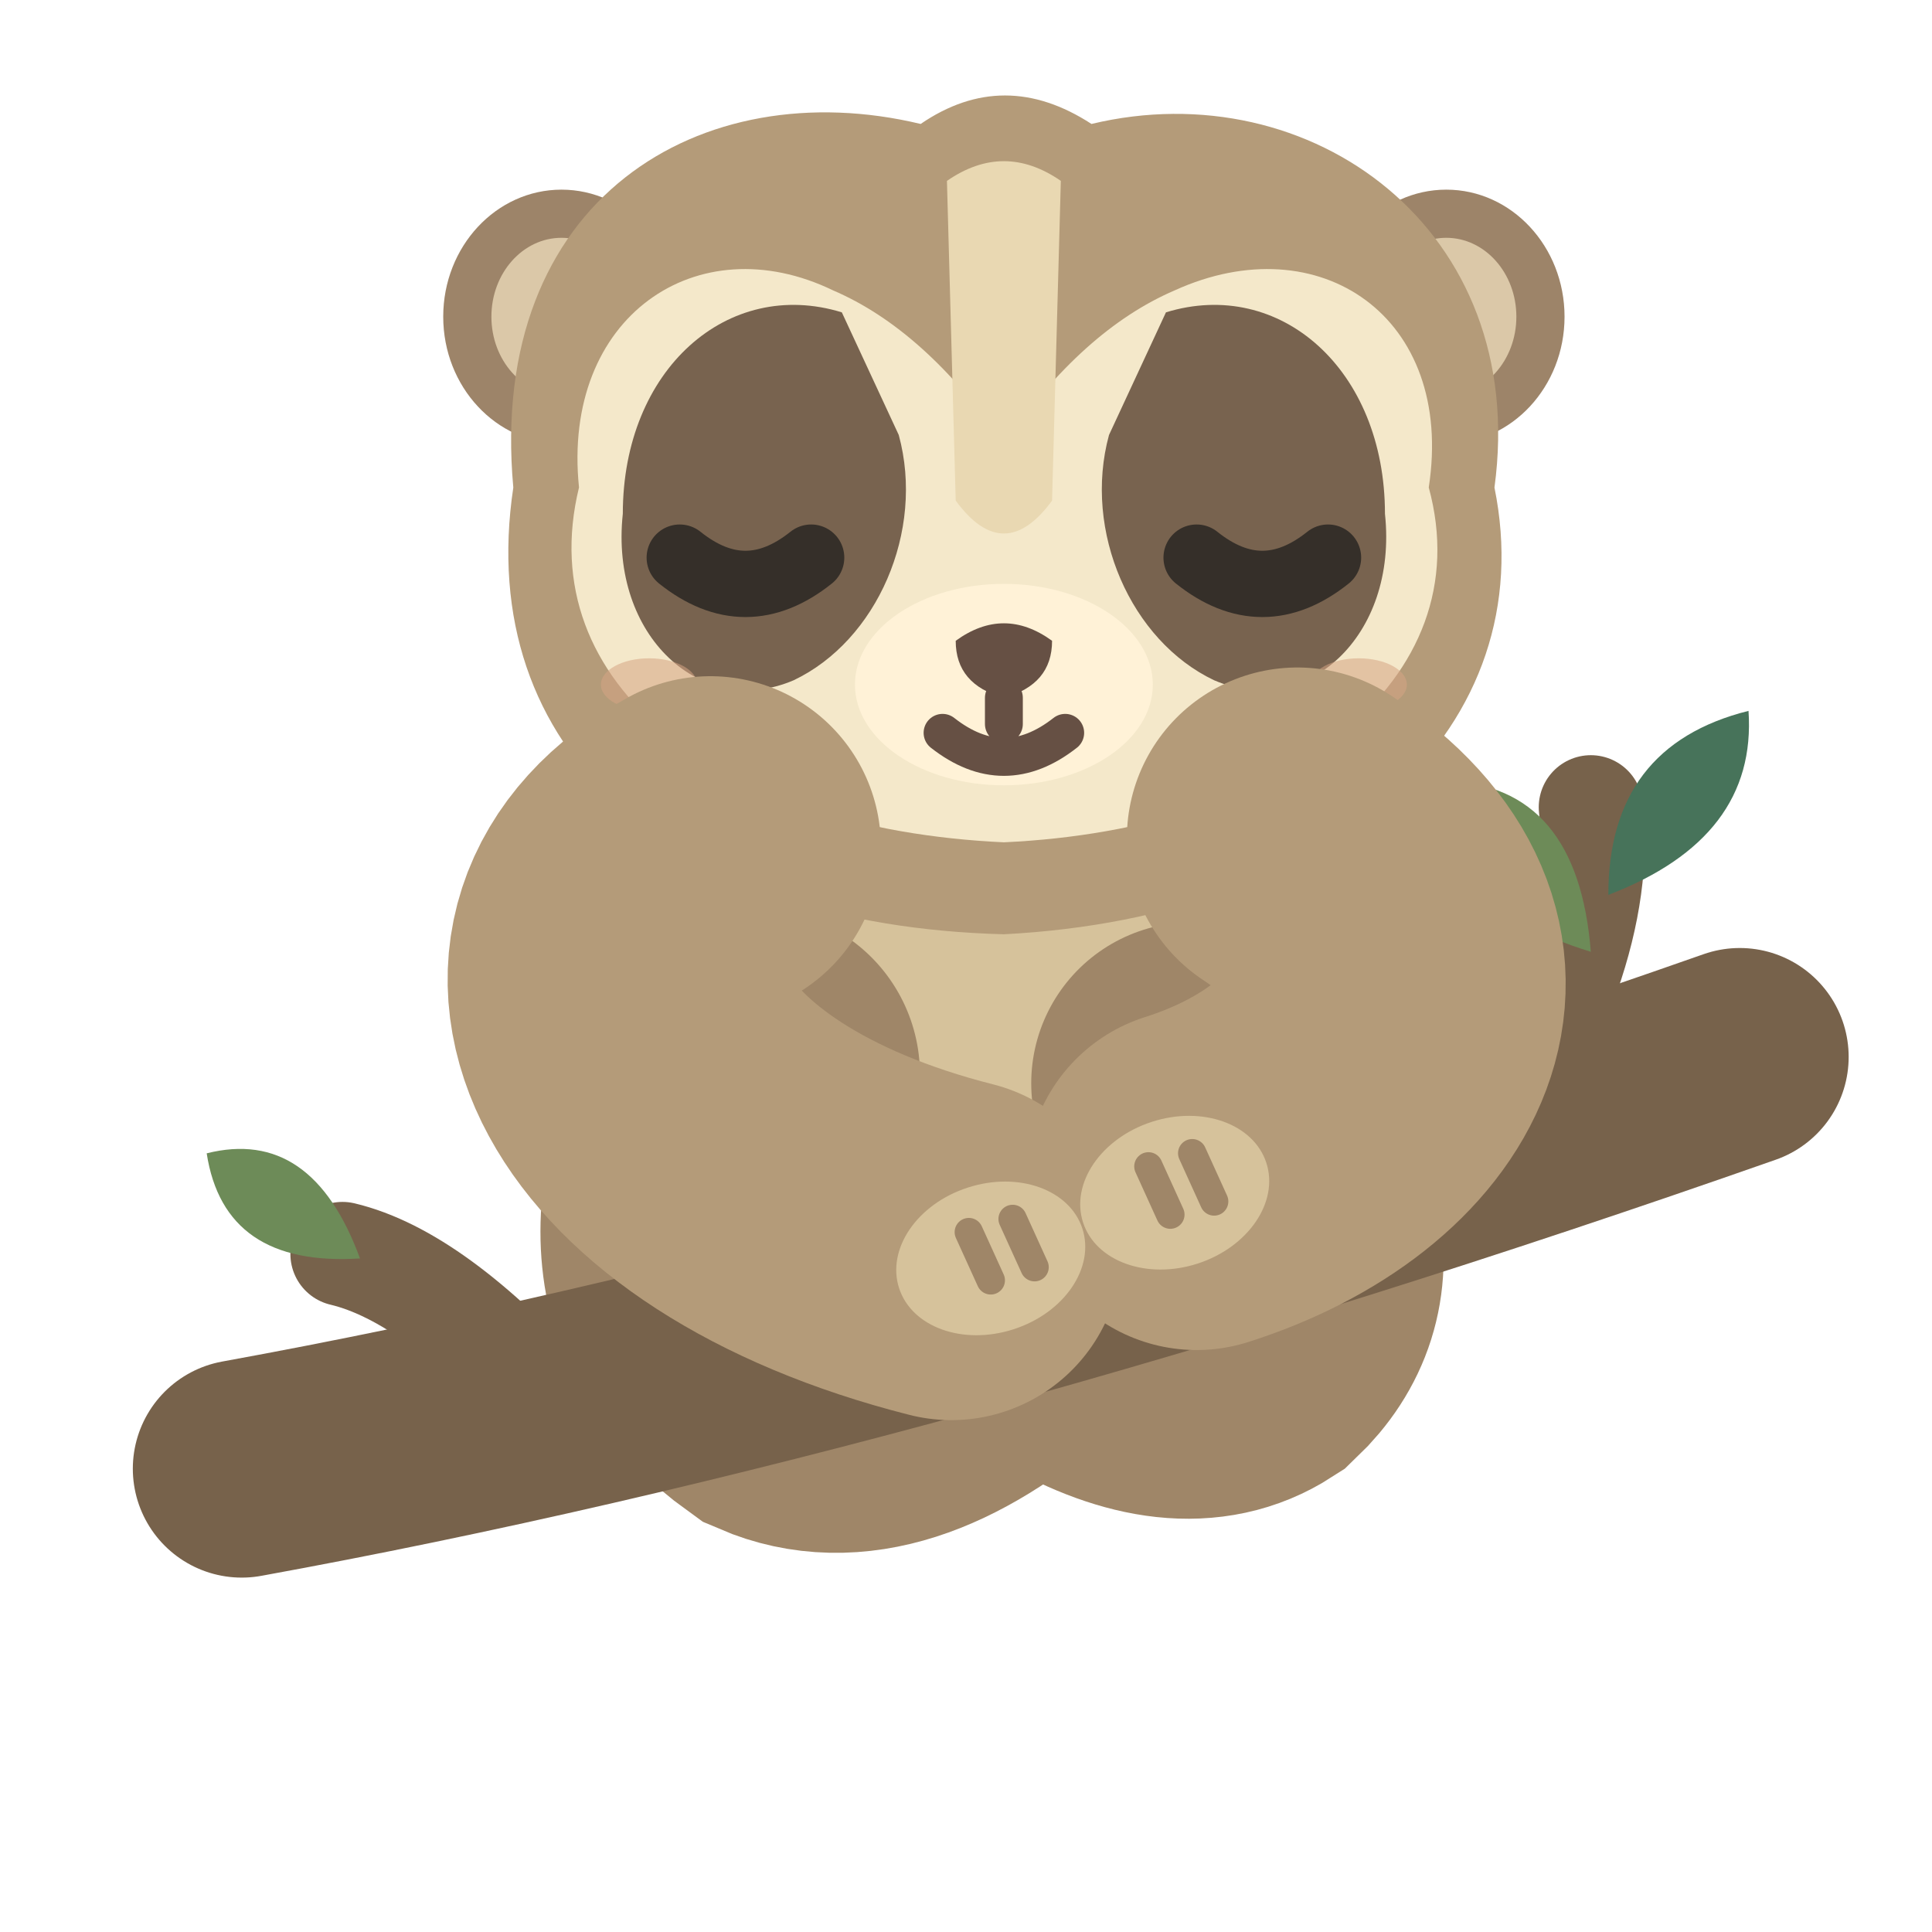
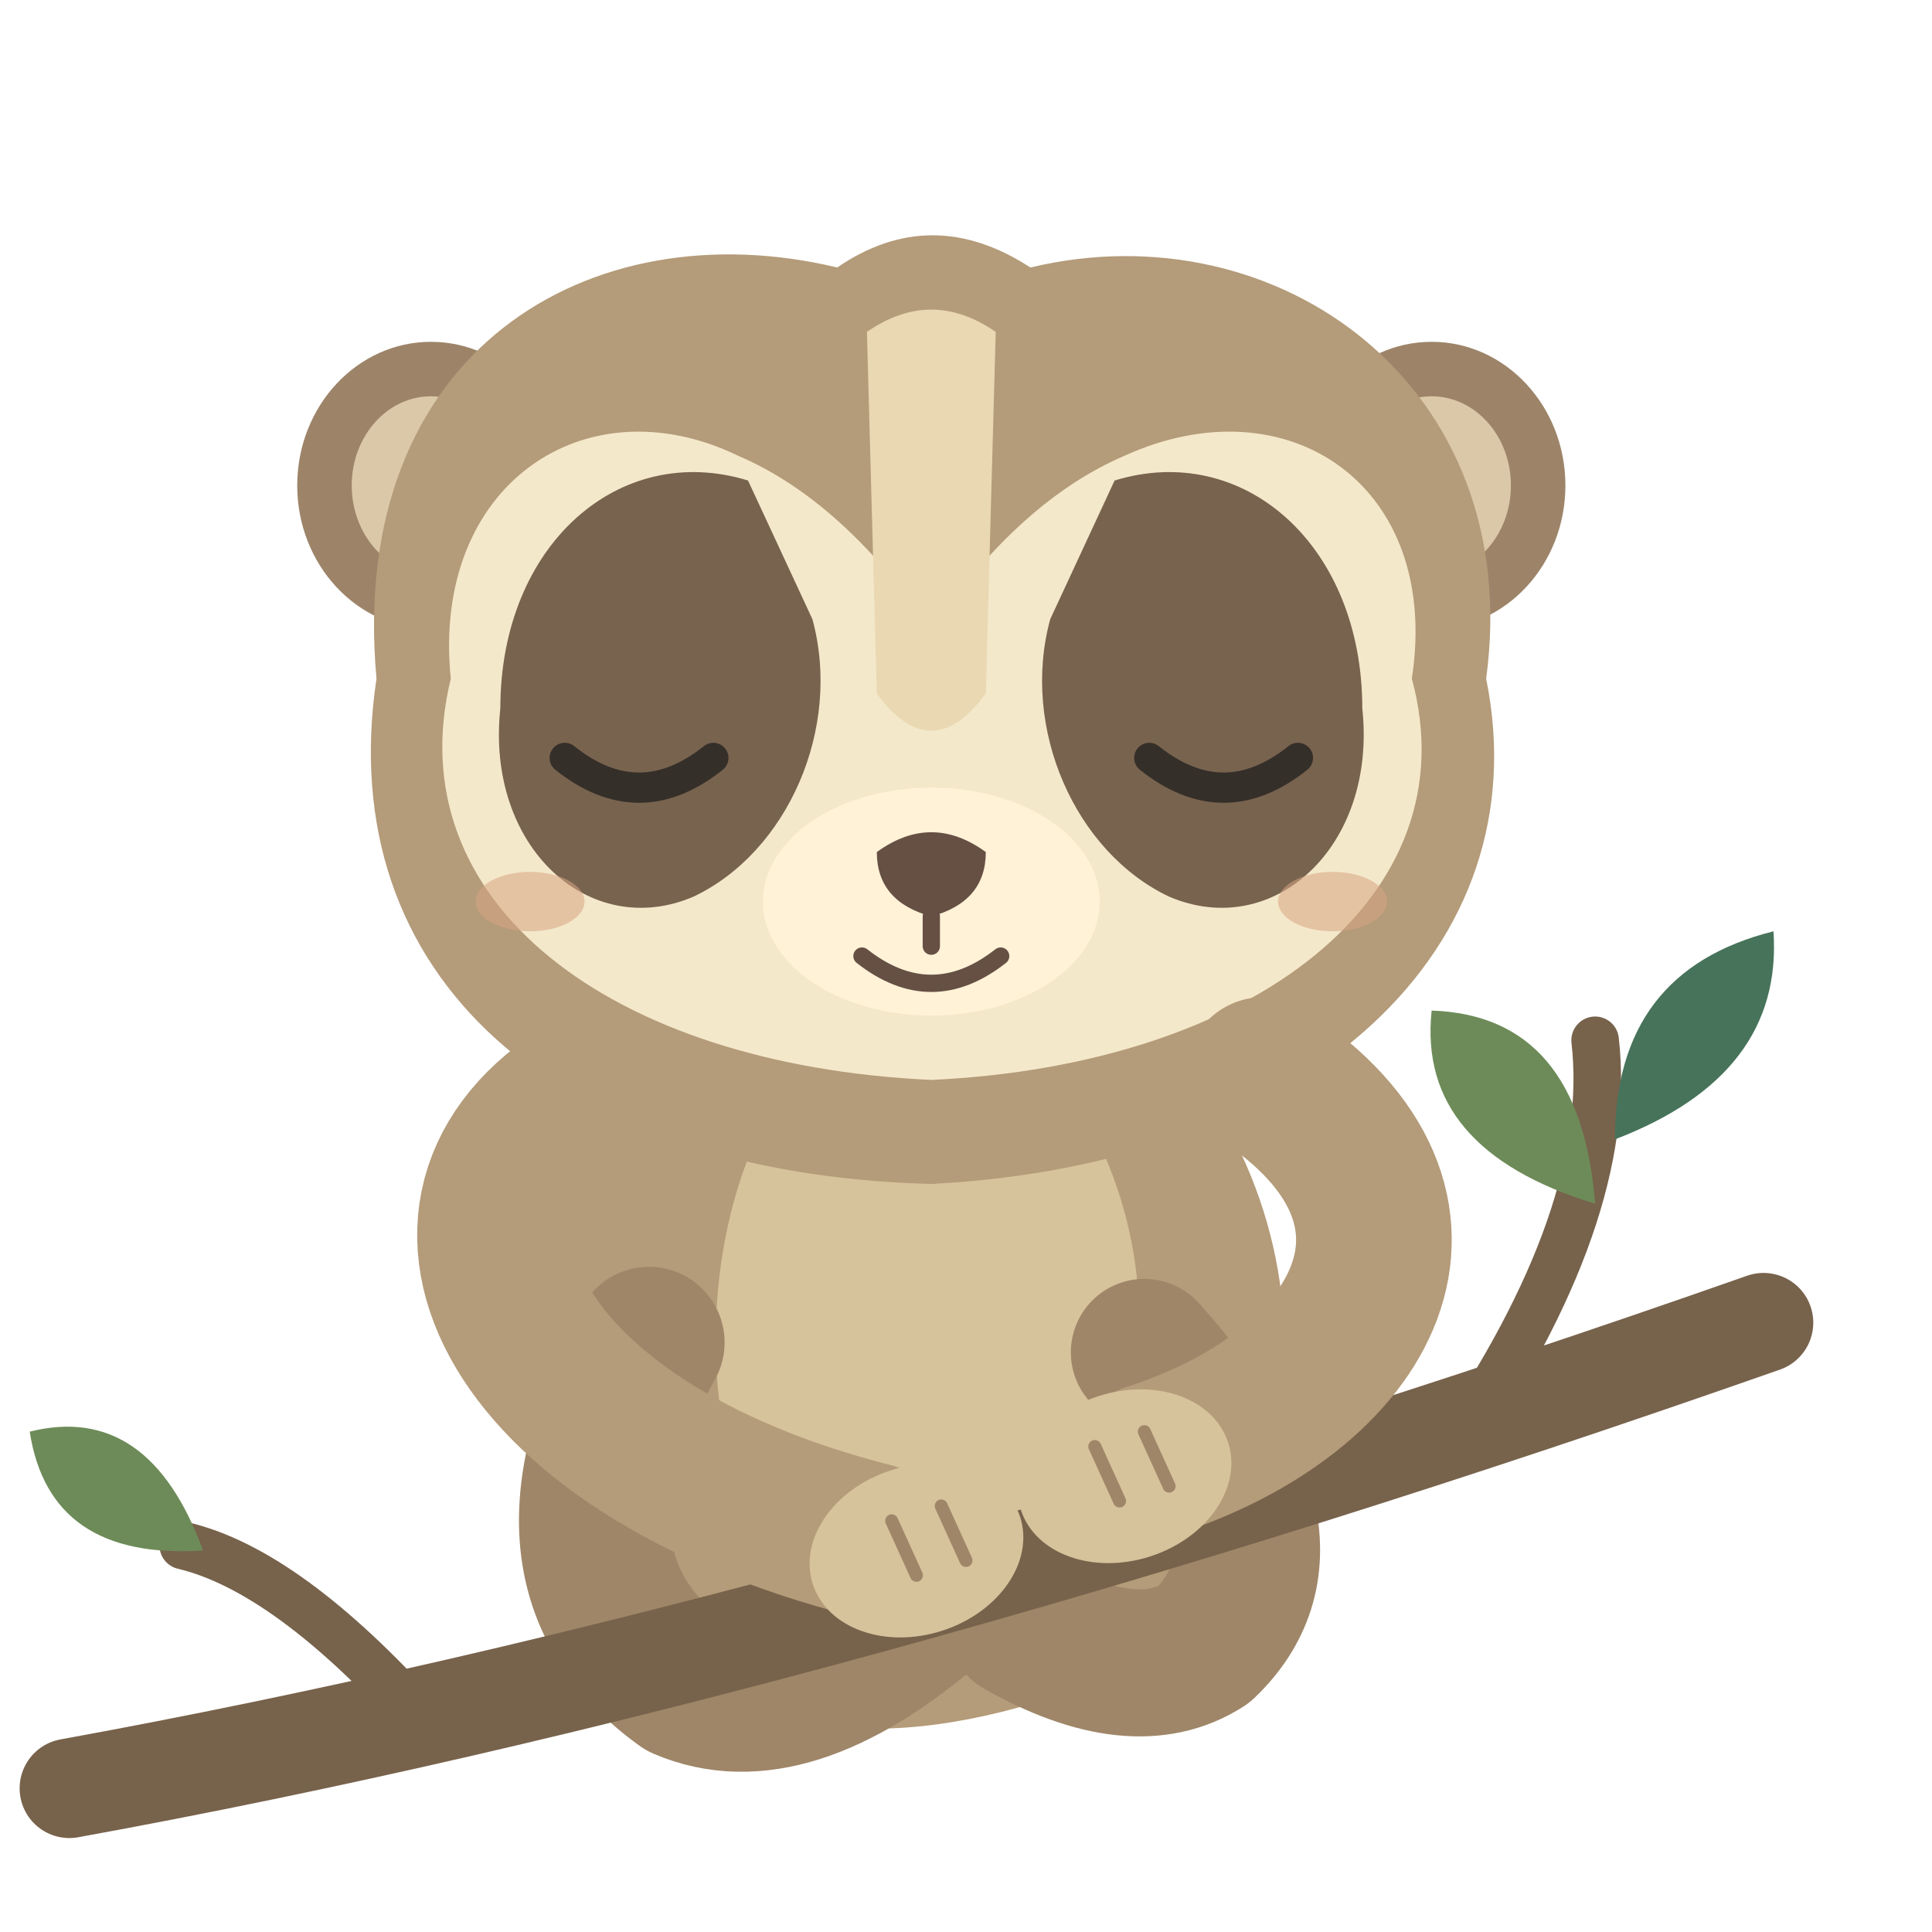
- <svg xmlns="http://www.w3.org/2000/svg" width="204" height="204" viewBox="198 978 204 204" fill="none">
-   <path d="M286.425 1054.91C263.3 1064.63 265.15 1101.63 277.175 1118.74C286.733 1128.6 300.608 1130.15 318.8 1123.36C336.375 1115.5 344.7 1087.29 327.587 1065.09L286.425 1054.91Z" fill="#B49B79" />
-   <path d="M294.288 1063.24C281.338 1074.34 280.875 1103.01 290.588 1112.73C298.604 1119.82 306.775 1119.35 315.1 1111.34C328.05 1097 324.35 1075.73 314.175 1064.63L294.288 1063.24Z" fill="#D6C29B" />
-   <path d="M277.637 1091.45C269.929 1105.63 271.008 1116.27 280.875 1123.36C287.35 1126.14 295.058 1123.67 304 1115.96" stroke="#9F8668" stroke-width="35" stroke-linecap="round" />
-   <path d="M323.887 1092.38C334.371 1104.09 336.221 1113.19 329.437 1119.66C325.121 1122.44 319.417 1121.82 312.325 1117.81" stroke="#9F8668" stroke-width="34" stroke-linecap="round" />
-   <path d="M223.525 1133.08C271.008 1124.44 323.733 1109.95 381.7 1089.6" stroke="#77624B" stroke-width="23" stroke-linecap="round" />
-   <path d="M352.563 1101.63C362.738 1086.83 367.208 1074.03 365.975 1063.24M256.363 1126.6C248.038 1117.35 240.638 1111.95 234.163 1110.41" stroke="#77624B" stroke-width="11" stroke-linecap="round" />
-   <path d="M365.975 1078.5C354.875 1075.11 349.787 1069.1 350.712 1060.46C359.962 1060.77 365.05 1066.78 365.975 1078.5Z" fill="#6D8B58" />
-   <path d="M367.825 1072.49C367.825 1062 372.758 1055.53 382.625 1053.06C383.242 1062 378.308 1068.48 367.825 1072.49Z" fill="#47735A" />
-   <path d="M236.012 1110.88C226.454 1111.49 221.058 1107.79 219.825 1099.78C227.225 1097.92 232.621 1101.62 236.012 1110.88Z" fill="#6D8B58" />
-   <path d="M257.288 1024.85C264.184 1024.85 269.775 1018.84 269.775 1011.44C269.775 1004.03 264.184 998.025 257.288 998.025C250.391 998.025 244.8 1004.03 244.8 1011.44C244.8 1018.84 250.391 1024.85 257.288 1024.85Z" fill="#9D8469" />
-   <path d="M350.713 1024.85C357.609 1024.85 363.2 1018.84 363.2 1011.44C363.2 1004.03 357.609 998.025 350.713 998.025C343.816 998.025 338.225 1004.03 338.225 1011.44C338.225 1018.84 343.816 1024.85 350.713 1024.85Z" fill="#9D8469" />
-   <path d="M257.287 1019.76C261.374 1019.76 264.687 1016.04 264.687 1011.44C264.687 1006.84 261.374 1003.11 257.287 1003.11C253.201 1003.11 249.887 1006.84 249.887 1011.44C249.887 1016.04 253.201 1019.76 257.287 1019.76Z" fill="#DBC8A8" />
-   <path d="M350.713 1019.76C354.799 1019.76 358.113 1016.04 358.113 1011.44C358.113 1006.84 354.799 1003.11 350.713 1003.11C346.626 1003.11 343.312 1006.84 343.312 1011.44C343.312 1016.04 346.626 1019.76 350.713 1019.76Z" fill="#DBC8A8" />
-   <path d="M252.2 1029.48C249.425 998.95 272.087 985.538 295.212 991.088C301.071 987.079 307.083 987.079 313.25 991.088C336.375 985.538 359.5 1002.19 355.8 1029.48C360.887 1054.45 339.612 1074.8 304 1076.65C268.85 1075.73 248.037 1057.23 252.2 1029.48Z" fill="#B49B79" />
-   <path d="M259.137 1029.47C257.287 1011.44 271.625 1001.72 285.962 1008.66C292.437 1011.44 298.45 1016.83 304 1024.85C309.55 1016.83 315.562 1011.44 322.037 1008.66C337.3 1001.72 351.637 1011.44 348.862 1029.47C354.412 1049.82 334.062 1065.55 304 1066.94C273.937 1065.55 254.05 1050.29 259.137 1029.47Z" fill="#F4E8CA" />
-   <path d="M286.888 1010.98C274.863 1007.28 263.763 1016.99 263.763 1032.25C262.375 1045.2 272.088 1053.99 281.8 1049.83C290.588 1045.66 295.675 1034.1 292.9 1023.93L286.888 1010.98Z" fill="#78634F" />
-   <path d="M321.113 1010.98C333.138 1007.28 344.238 1016.99 344.238 1032.25C345.625 1045.2 335.913 1053.99 326.2 1049.83C317.413 1045.66 312.325 1034.1 315.1 1023.93L321.113 1010.98Z" fill="#78634F" />
-   <path d="M297.988 997.1C301.996 994.325 306.004 994.325 310.013 997.1L309.088 1030.86C305.696 1035.49 302.304 1035.49 298.913 1030.86L297.988 997.1Z" fill="#E9D8B2" />
-   <path d="M269.775 1036.88C274.4 1040.58 279.025 1040.58 283.65 1036.88M324.35 1036.88C328.975 1040.58 333.6 1040.58 338.225 1036.88" stroke="#352F29" stroke-width="7" stroke-linecap="round" />
-   <path d="M304 1060.92C312.685 1060.92 319.725 1056.16 319.725 1050.29C319.725 1044.41 312.685 1039.65 304 1039.65C295.315 1039.65 288.275 1044.41 288.275 1050.29C288.275 1056.16 295.315 1060.92 304 1060.92Z" fill="#FFF2D7" />
-   <path d="M298.913 1045.66C302.304 1043.2 305.696 1043.2 309.088 1045.66C309.088 1048.75 307.392 1050.75 304 1051.68C300.608 1050.75 298.913 1048.75 298.913 1045.66Z" fill="#665044" />
-   <path d="M304 1051.68V1054.45M297.525 1055.38C301.842 1058.77 306.158 1058.77 310.475 1055.38" stroke="#665044" stroke-width="4" stroke-linecap="round" />
-   <path opacity="0.55" d="M266.537 1053.06C269.347 1053.06 271.625 1051.82 271.625 1050.29C271.625 1048.75 269.347 1047.51 266.537 1047.51C263.728 1047.51 261.45 1048.75 261.45 1050.29C261.45 1051.82 263.728 1053.06 266.537 1053.06Z" fill="#D6A484" />
-   <path opacity="0.55" d="M341.463 1053.06C344.272 1053.06 346.55 1051.82 346.55 1050.29C346.55 1048.75 344.272 1047.51 341.463 1047.51C338.653 1047.51 336.375 1048.75 336.375 1050.29C336.375 1051.82 338.653 1053.06 341.463 1053.06Z" fill="#D6A484" />
-   <path d="M273.012 1067.4C253.587 1078.04 263.762 1101.16 298.45 1109.95" stroke="#B49B79" stroke-width="36" stroke-linecap="round" />
-   <path d="M334.988 1066.48C353.95 1078.96 344.7 1096.08 324.35 1102.55" stroke="#B49B79" stroke-width="36" stroke-linecap="round" />
-   <path d="M305.042 1118.35C310.387 1116.62 313.631 1111.86 312.29 1107.73C310.948 1103.6 305.527 1101.66 300.183 1103.4C294.838 1105.13 291.594 1109.89 292.936 1114.02C294.277 1118.15 299.698 1120.09 305.042 1118.35Z" fill="#D6C29B" />
-   <path d="M324.467 1111.42C329.812 1109.68 333.056 1104.92 331.715 1100.79C330.373 1096.66 324.952 1094.72 319.608 1096.46C314.263 1098.2 311.019 1102.95 312.361 1107.08C313.702 1111.21 319.123 1113.15 324.467 1111.42Z" fill="#D6C29B" />
-   <path d="M300.3 1108.1L302.613 1113.19L300.3 1108.1ZM304.925 1106.71L307.238 1111.8L304.925 1106.71ZM319.263 1101.16L321.575 1106.25L319.263 1101.16ZM323.888 1099.77L326.2 1104.86L323.888 1099.77Z" fill="black" />
-   <path d="M300.3 1108.1L302.613 1113.19M304.925 1106.71L307.238 1111.8M319.263 1101.16L321.575 1106.25M323.888 1099.77L326.2 1104.86" stroke="#9F8668" stroke-width="3" stroke-linecap="round" />
+ <svg xmlns="http://www.w3.org/2000/svg" width="240" height="240" viewBox="0 0 240 240">
+   <g>
+     <path d="M297.458 515.396C240.167 539.458 244.75 631.125 274.542 673.521C298.222 697.965 332.597 701.785 377.667 684.979C421.208 665.5 441.833 595.604 399.437 540.604L297.458 515.396Z" transform="matrix(0.53706 0 0 0.53706 -67.446 -158.646)" fill="rgb(180, 155, 121)" />
+     <path d="M316.937 536.021C284.854 563.521 283.708 634.562 307.771 658.625C327.632 676.194 347.875 675.049 368.5 655.187C400.583 619.667 391.417 566.958 366.208 539.458L316.937 536.021Z" transform="matrix(0.53706 0 0 0.53706 -67.446 -158.646)" fill="rgb(214, 194, 155)" />
+     <path d="M275.687 605.917C256.59 641.056 259.264 667.41 283.708 684.979C299.75 691.854 318.847 685.743 341 666.646" transform="matrix(0.53706 0 0 0.53706 -67.446 -158.646)" fill="none" stroke-width="35" stroke-linecap="round" stroke-linejoin="round" stroke="rgb(159, 134, 104)" />
+     <path d="M390.271 608.208C416.243 637.236 420.826 659.771 404.021 675.812C393.326 682.687 379.194 681.16 361.625 671.229" transform="matrix(0.53706 0 0 0.53706 -67.446 -158.646)" fill="none" stroke-width="34" stroke-linecap="round" stroke-linejoin="round" stroke="rgb(159, 134, 104)" />
+     <path d="M141.625 709.042C259.264 687.653 389.889 651.75 533.5 601.333" transform="matrix(0.53706 0 0 0.53706 -67.446 -158.646)" fill="none" stroke-width="23" stroke-linecap="round" stroke-linejoin="round" stroke="rgb(119, 98, 75)" />
+     <path d="M461.313 631.125C486.521 594.458 497.597 562.757 494.542 536.021M222.979 693C202.354 670.083 184.021 656.715 167.979 652.896" transform="matrix(0.53706 0 0 0.53706 -67.446 -158.646)" fill="none" stroke-width="11" stroke-linecap="round" stroke-linejoin="round" stroke="rgb(119, 98, 75)" />
+     <path d="M494.542 573.833C467.042 565.43 454.438 550.535 456.729 529.146C479.646 529.91 492.25 544.805 494.542 573.833Z" transform="matrix(0.53706 0 0 0.53706 -67.446 -158.646)" fill="rgb(109, 139, 88)" />
+     <path d="M499.125 558.938C499.125 532.965 511.347 516.924 535.792 510.812C537.319 532.965 525.097 549.007 499.125 558.938Z" transform="matrix(0.53706 0 0 0.53706 -67.446 -158.646)" fill="rgb(71, 115, 90)" />
+     <path d="M172.562 654.042C148.882 655.569 135.514 646.403 132.458 626.542C150.792 621.958 164.16 631.125 172.562 654.042Z" transform="matrix(0.53706 0 0 0.53706 -67.446 -158.646)" fill="rgb(109, 139, 88)" />
+     <path d="M225.271 440.917C242.357 440.917 256.208 426.039 256.208 407.687C256.208 389.335 242.357 374.458 225.271 374.458C208.184 374.458 194.333 389.335 194.333 407.687C194.333 426.039 208.184 440.917 225.271 440.917Z" transform="matrix(0.53706 0 0 0.53706 -67.446 -158.646)" fill="rgb(157, 132, 105)" />
+     <path d="M456.729 440.917C473.816 440.917 487.667 426.039 487.667 407.687C487.667 389.335 473.816 374.458 456.729 374.458C439.643 374.458 425.792 389.335 425.792 407.687C425.792 426.039 439.643 440.917 456.729 440.917Z" transform="matrix(0.53706 0 0 0.53706 -67.446 -158.646)" fill="rgb(157, 132, 105)" />
+     <path d="M225.271 428.312C235.396 428.312 243.604 419.078 243.604 407.688C243.604 396.297 235.396 387.062 225.271 387.062C215.146 387.062 206.938 396.297 206.938 407.688C206.938 419.078 215.146 428.312 225.271 428.312Z" transform="matrix(0.53706 0 0 0.53706 -67.446 -158.646)" fill="rgb(219, 200, 168)" />
+     <path d="M456.729 428.312C466.854 428.312 475.062 419.078 475.062 407.688C475.062 396.297 466.854 387.062 456.729 387.062C446.604 387.062 438.396 396.297 438.396 407.688C438.396 419.078 446.604 428.312 456.729 428.312Z" transform="matrix(0.53706 0 0 0.53706 -67.446 -158.646)" fill="rgb(219, 200, 168)" />
+     <path d="M212.667 452.375C205.792 376.75 261.937 343.521 319.229 357.271C333.743 347.34 348.639 347.34 363.917 357.271C421.208 343.521 478.5 384.771 469.333 452.375C481.937 514.25 429.229 564.667 341 569.25C253.917 566.958 202.354 521.125 212.667 452.375Z" transform="matrix(0.53706 0 0 0.53706 -67.446 -158.646)" fill="rgb(180, 155, 121)" />
+     <path d="M229.854 452.375C225.271 407.687 260.792 383.625 296.313 400.812C312.354 407.687 327.25 421.055 341 440.917C354.75 421.055 369.646 407.687 385.688 400.812C423.5 383.625 459.021 407.687 452.146 452.375C465.896 502.792 415.479 541.75 341 545.187C266.521 541.75 217.25 503.937 229.854 452.375Z" transform="matrix(0.53706 0 0 0.53706 -67.446 -158.646)" fill="rgb(244, 232, 202)" />
+     <path d="M298.604 406.542C268.812 397.375 241.312 421.437 241.312 459.25C237.875 491.333 261.937 513.104 286 502.792C307.771 492.479 320.375 463.833 313.5 438.625L298.604 406.542Z" transform="matrix(0.53706 0 0 0.53706 -67.446 -158.646)" fill="rgb(120, 99, 79)" />
+     <path d="M383.396 406.542C413.188 397.375 440.688 421.437 440.688 459.25C444.125 491.333 420.063 513.104 396 502.792C374.229 492.479 361.625 463.833 368.5 438.625L383.396 406.542Z" transform="matrix(0.53706 0 0 0.53706 -67.446 -158.646)" fill="rgb(120, 99, 79)" />
+     <path d="M326.104 372.167C336.035 365.292 345.965 365.292 355.896 372.167L353.604 455.813C345.201 467.271 336.799 467.271 328.396 455.813L326.104 372.167Z" transform="matrix(0.53706 0 0 0.53706 -67.446 -158.646)" fill="rgb(233, 216, 178)" />
+     <path d="M256.208 470.708C267.667 479.875 279.125 479.875 290.583 470.708M391.417 470.708C402.875 479.875 414.333 479.875 425.792 470.708" transform="matrix(0.53706 0 0 0.53706 -67.446 -158.646)" fill="none" stroke-width="7" stroke-linecap="round" stroke-linejoin="round" stroke="rgb(53, 47, 41)" />
+     <path d="M341 530.292C362.516 530.292 379.958 518.492 379.958 503.937C379.958 489.382 362.516 477.583 341 477.583C319.484 477.583 302.042 489.382 302.042 503.937C302.042 518.492 319.484 530.292 341 530.292Z" transform="matrix(0.53706 0 0 0.53706 -67.446 -158.646)" fill="rgb(255, 242, 215)" />
+     <path d="M328.396 492.479C336.799 486.368 345.201 486.368 353.604 492.479C353.604 500.118 349.403 505.083 341 507.375C332.597 505.083 328.396 500.118 328.396 492.479Z" transform="matrix(0.53706 0 0 0.53706 -67.446 -158.646)" fill="rgb(102, 80, 68)" />
+     <path d="M341 507.375V514.25M324.958 516.542C335.653 524.944 346.347 524.944 357.042 516.542" transform="matrix(0.53706 0 0 0.53706 -67.446 -158.646)" fill="none" stroke-width="4" stroke-linecap="round" stroke-linejoin="round" stroke="rgb(102, 80, 68)" />
+     <path d="M248.187 510.812C255.149 510.812 260.792 507.734 260.792 503.938C260.792 500.141 255.149 497.062 248.187 497.062C241.226 497.062 235.583 500.141 235.583 503.938C235.583 507.734 241.226 510.812 248.187 510.812Z" transform="matrix(0.53706 0 0 0.53706 -67.446 -158.646)" fill-opacity="0.55" fill="rgb(214, 164, 132)" />
+     <path d="M433.812 510.812C440.774 510.812 446.417 507.734 446.417 503.938C446.417 500.141 440.774 497.062 433.812 497.062C426.851 497.062 421.208 500.141 421.208 503.938C421.208 507.734 426.851 510.812 433.812 510.812Z" transform="matrix(0.53706 0 0 0.53706 -67.446 -158.646)" fill-opacity="0.55" fill="rgb(214, 164, 132)" />
+     <path d="M264.229 546.333C216.104 572.687 241.312 629.979 327.25 651.75" transform="matrix(0.53706 0 0 0.53706 -67.446 -158.646)" fill="none" stroke-width="36" stroke-linecap="round" stroke-linejoin="round" stroke="rgb(180, 155, 121)" />
+     <path d="M417.771 544.042C464.75 574.979 441.833 617.375 391.417 633.417" transform="matrix(0.53706 0 0 0.53706 -67.446 -158.646)" fill="none" stroke-width="36" stroke-linecap="round" stroke-linejoin="round" stroke="rgb(180, 155, 121)" />
+     <path d="M343.582 672.567C356.823 668.265 364.862 656.483 361.537 646.252C358.213 636.02 344.784 631.214 331.543 635.516C318.302 639.818 310.264 651.6 313.588 661.831C316.912 672.063 330.341 676.87 343.582 672.567Z" transform="matrix(0.53706 0 0 0.53706 -67.446 -158.646)" fill="rgb(214, 194, 155)" />
+     <path d="M391.707 655.38C404.948 651.078 412.987 639.296 409.662 629.064C406.338 618.833 392.909 614.026 379.668 618.328C366.427 622.631 358.389 634.412 361.713 644.644C365.037 654.875 378.466 659.682 391.707 655.38Z" transform="matrix(0.53706 0 0 0.53706 -67.446 -158.646)" fill="rgb(214, 194, 155)" />
+     <path d="M331.833 647.167L337.562 659.771M343.292 643.729L349.021 656.333M378.812 629.979L384.542 642.583M390.271 626.542L396 639.146" transform="matrix(0.53706 0 0 0.53706 -67.446 -158.646)" fill="none" stroke-width="3" stroke-linecap="round" stroke-linejoin="round" stroke="rgb(159, 134, 104)" />
+   </g>
</svg>
